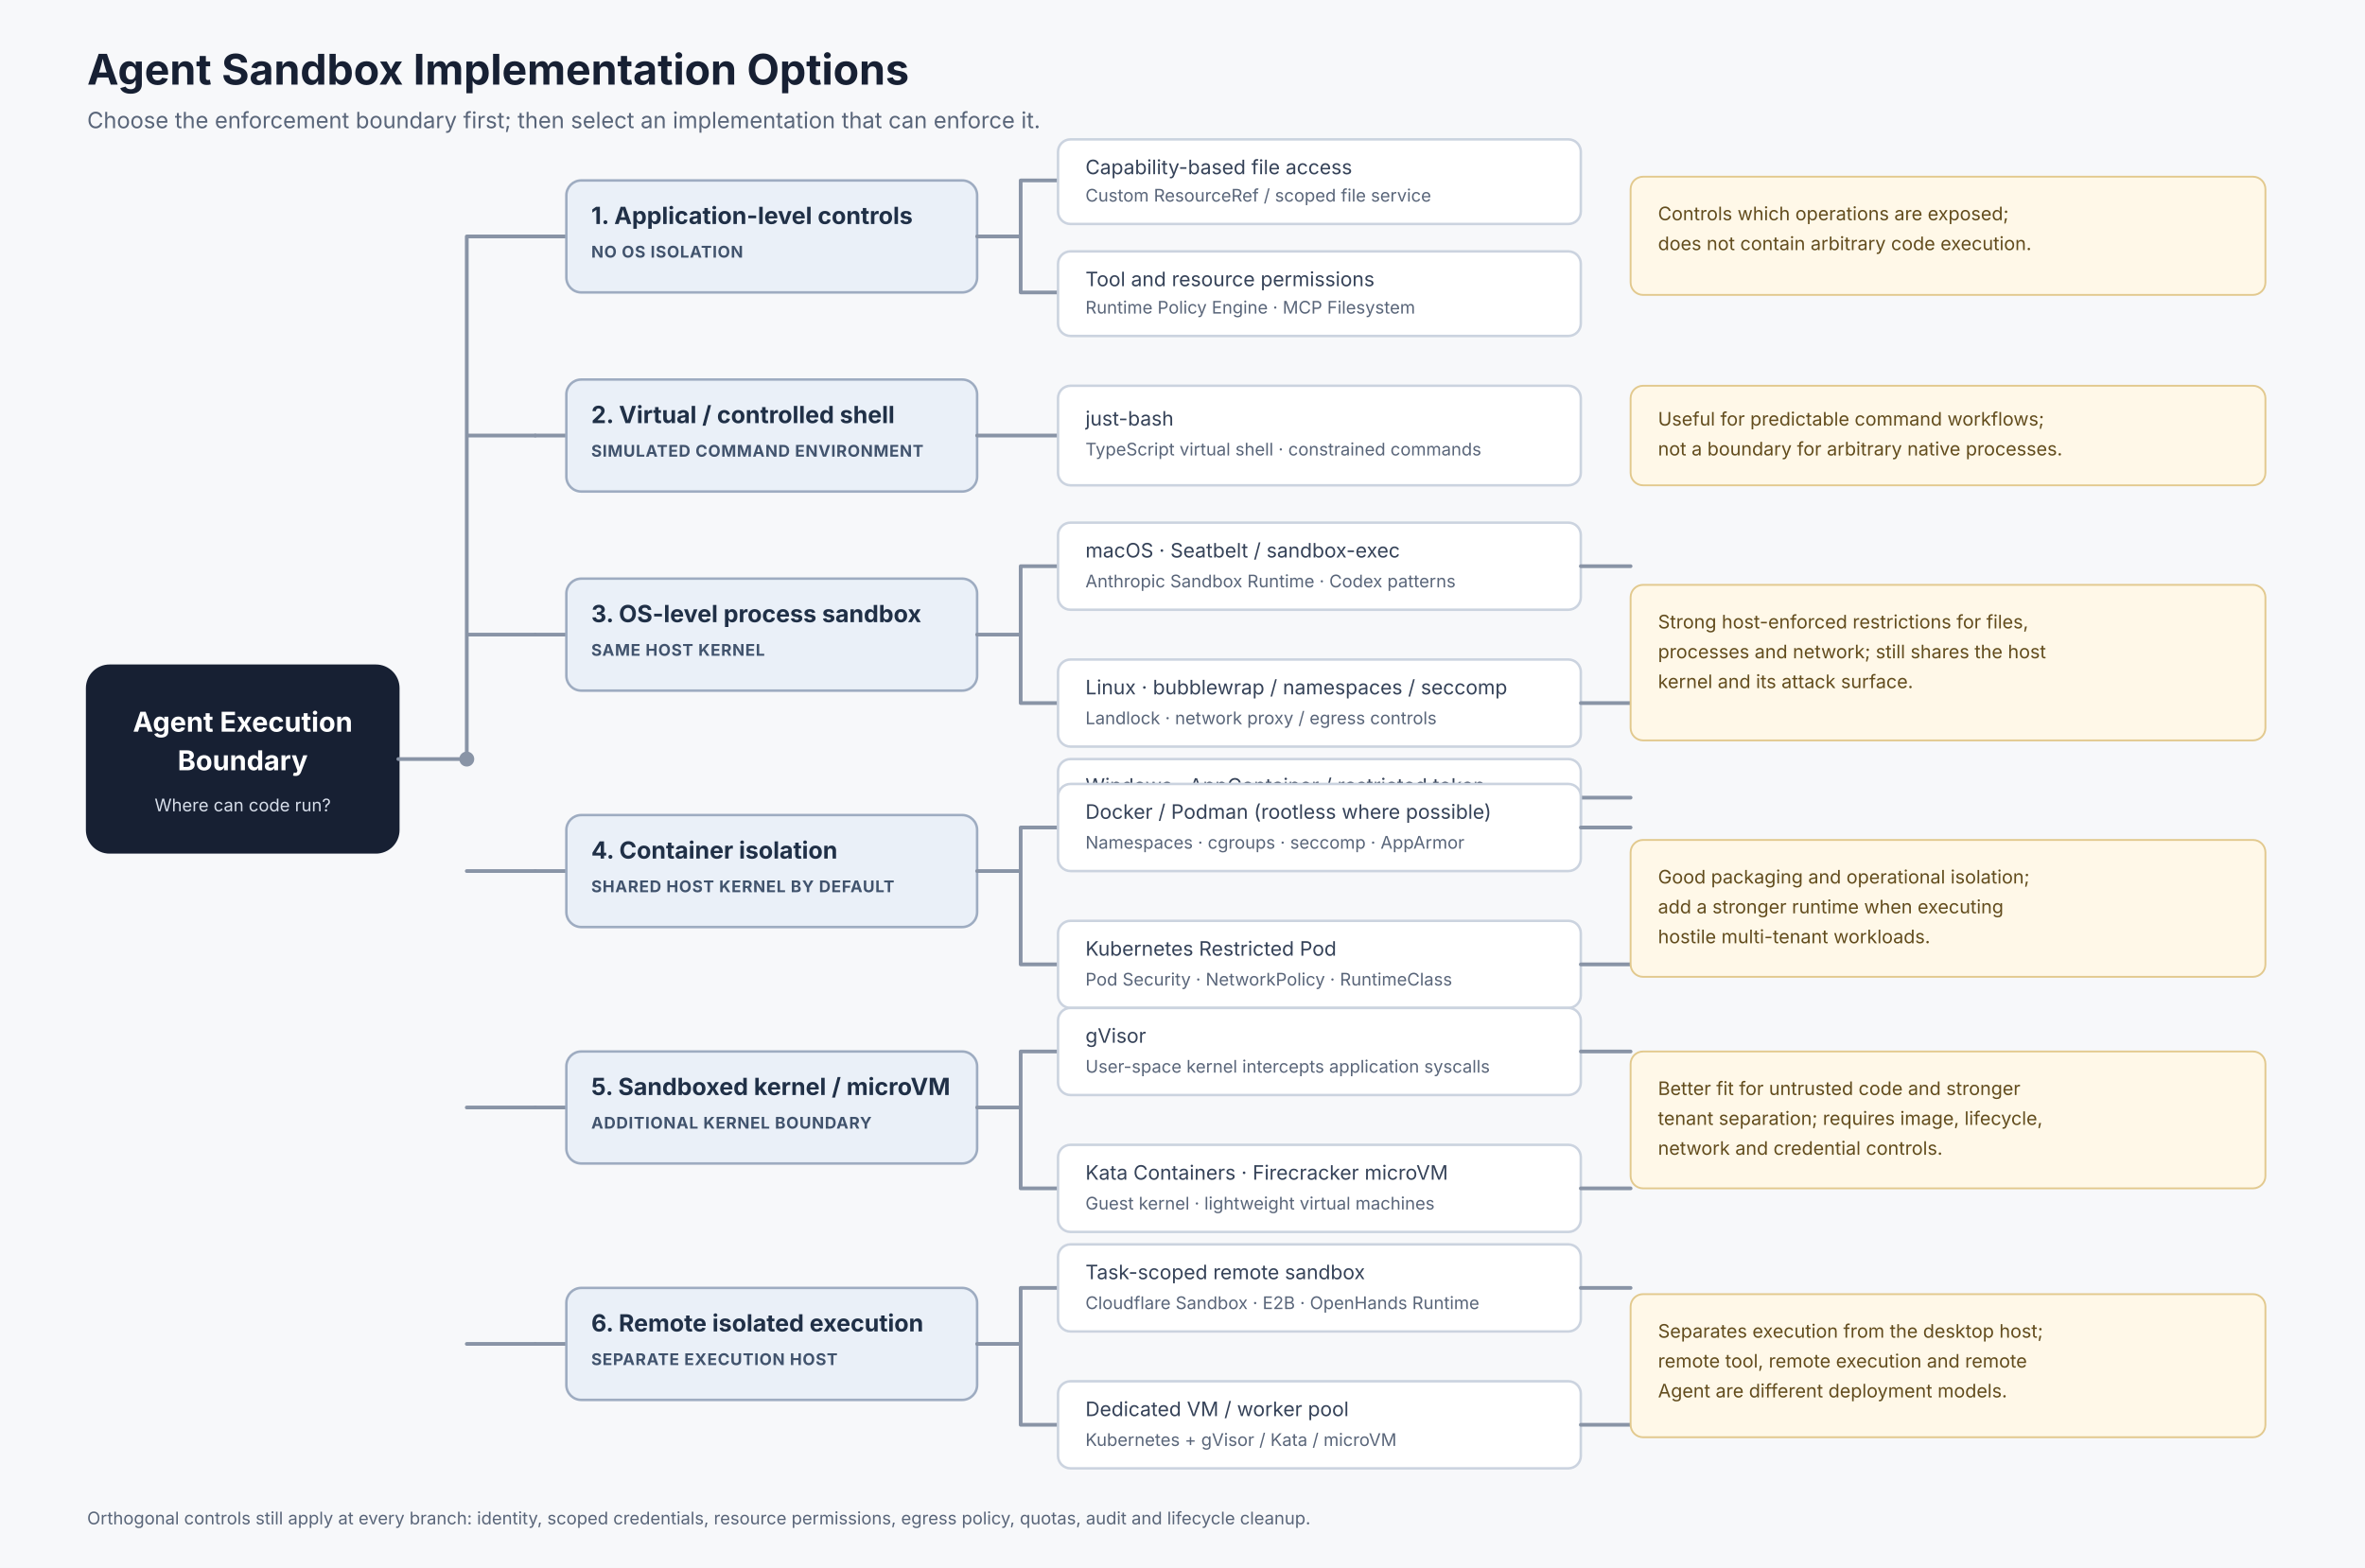
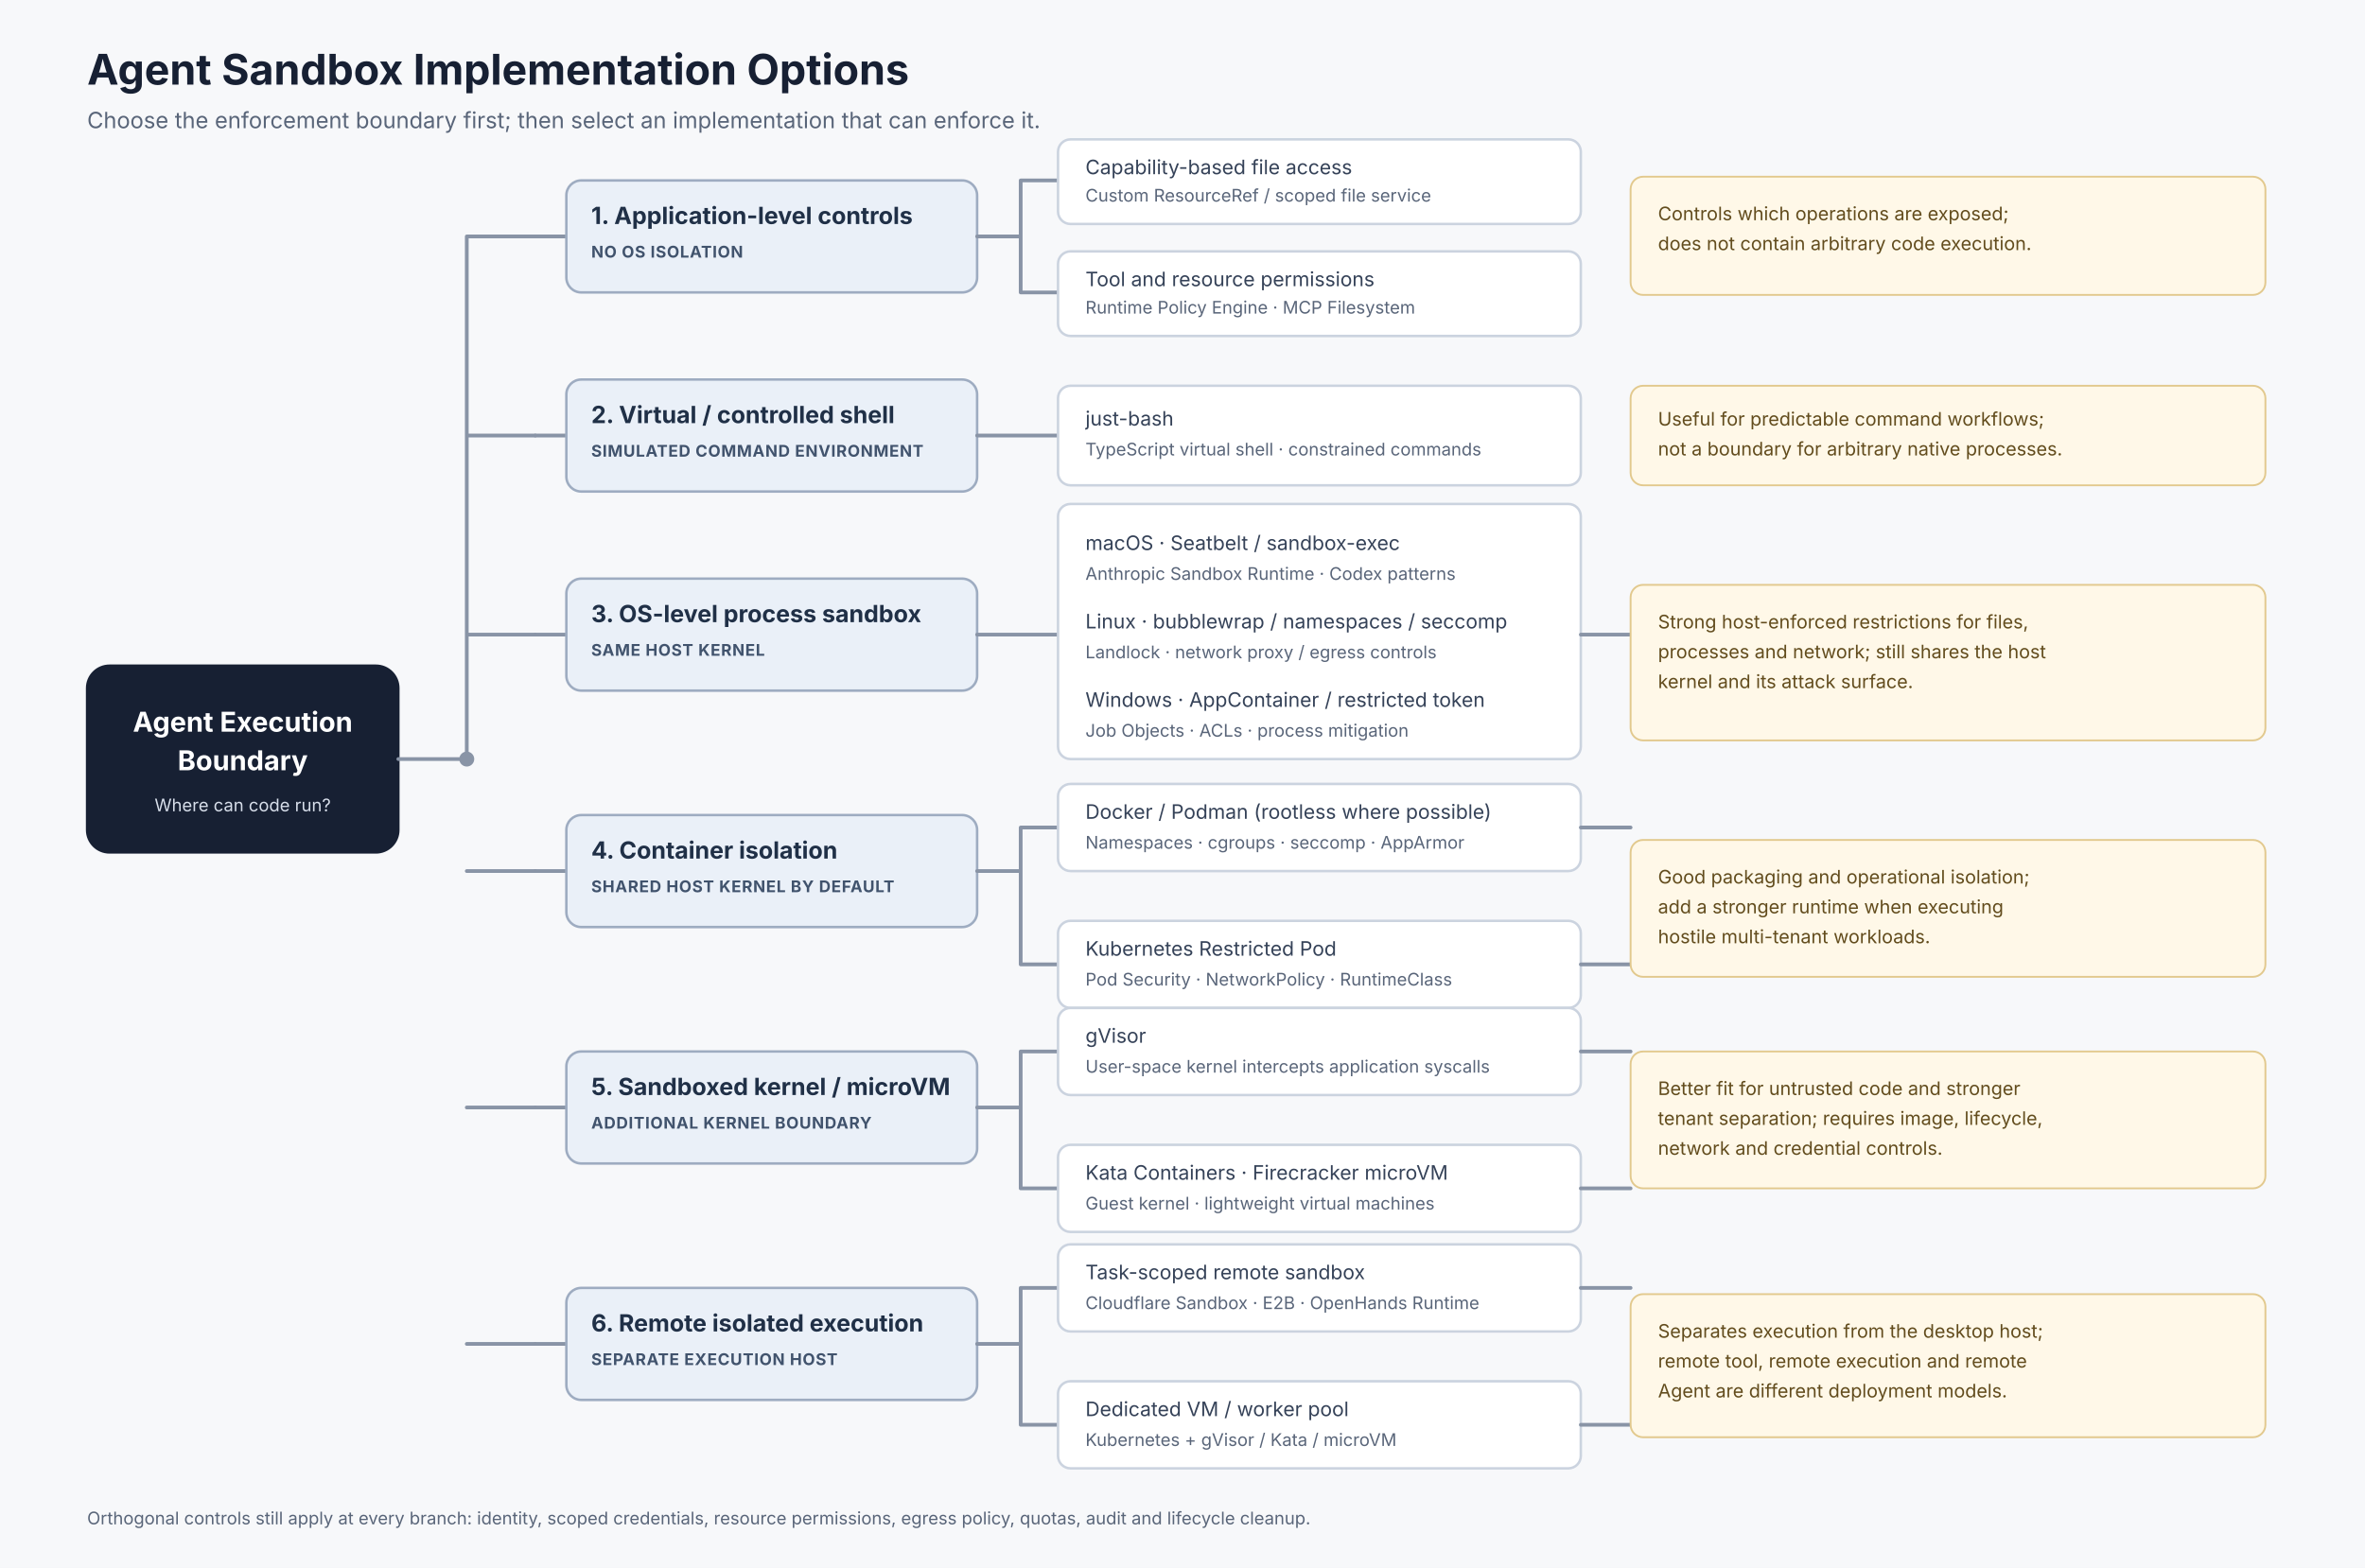
<svg xmlns="http://www.w3.org/2000/svg" width="1900" height="1260" viewBox="0 0 1900 1260" role="img" aria-labelledby="title desc">
  <defs>
    <style>
    .bg{fill:#f7f8fa}.title{font:700 34px Inter,Arial,sans-serif;fill:#172033}.subtitle{font:18px Inter,Arial,sans-serif;fill:#596579}
    .root{fill:#172033;stroke:#172033;stroke-width:2}.rootText{font:700 22px Inter,Arial,sans-serif;fill:#fff}
    .branch{fill:none;stroke:#8994a6;stroke-width:3;stroke-linecap:round;stroke-linejoin:round}
    .node{fill:#fff;stroke:#cbd3df;stroke-width:2}.head{fill:#eaf0f8;stroke:#9eacc1;stroke-width:2}
    .headText{font:700 19px Inter,Arial,sans-serif;fill:#203047}.body{font:16px Inter,Arial,sans-serif;fill:#354258}
    .small{font:14px Inter,Arial,sans-serif;fill:#596579}.tag{font:700 13px Inter,Arial,sans-serif;fill:#41536d;letter-spacing:.5px}
    .note{fill:#fff8e8;stroke:#e2c98e;stroke-width:1.5}.noteText{font:15px Inter,Arial,sans-serif;fill:#624c1d}
  </style>
  </defs>
  <rect class="bg" width="1900" height="1260" />
  <text class="title" x="70" y="68">Agent Sandbox Implementation Options</text>
  <text class="subtitle" x="70" y="103">Choose the enforcement boundary first; then select an implementation that can enforce it.</text>
  <rect class="root" x="70" y="535" width="250" height="150" rx="18" />
  <text class="rootText" x="195" y="588" text-anchor="middle">Agent Execution</text>
  <text class="rootText" x="195" y="619" text-anchor="middle">Boundary</text>
  <text x="195" y="652" text-anchor="middle" style="font:14px Inter,Arial,sans-serif;fill:#d7deea">Where can code run?</text>
  <path class="branch" d="M320 610 H375 V190 H430 M375 350 H430 M375 510 H430 M375 700 H430 M375 890 H430 M375 1080 H430" />
  <circle cx="375" cy="610" r="6" fill="#8994a6" />
  <path class="branch" d="M430 190 H455" />
  <rect class="head" x="455" y="145" width="330" height="90" rx="12" />
  <text class="headText" x="475" y="180">1. Application-level controls</text>
  <text class="tag" x="475" y="207">NO OS ISOLATION</text>
  <path class="branch" d="M785 190 H820 V145 H850 M820 190 V235 H850" />
  <rect class="node" x="850" y="112" width="420" height="68" rx="10" />
  <text class="body" x="872" y="140">Capability-based file access</text>
  <text class="small" x="872" y="162">Custom ResourceRef / scoped file service</text>
  <rect class="node" x="850" y="202" width="420" height="68" rx="10" />
  <text class="body" x="872" y="230">Tool and resource permissions</text>
  <text class="small" x="872" y="252">Runtime Policy Engine · MCP Filesystem</text>
  <rect class="note" x="1310" y="142" width="510" height="95" rx="10" />
  <text class="noteText" x="1332" y="177">Controls which operations are exposed;</text>
  <text class="noteText" x="1332" y="201">does not contain arbitrary code execution.</text>
  <path class="branch" d="M430 350 H455" />
  <rect class="head" x="455" y="305" width="330" height="90" rx="12" />
  <text class="headText" x="475" y="340">2. Virtual / controlled shell</text>
  <text class="tag" x="475" y="367">SIMULATED COMMAND ENVIRONMENT</text>
  <path class="branch" d="M785 350 H850" />
  <rect class="node" x="850" y="310" width="420" height="80" rx="10" />
  <text class="body" x="872" y="342">just-bash</text>
  <text class="small" x="872" y="366">TypeScript virtual shell · constrained commands</text>
  <rect class="note" x="1310" y="310" width="510" height="80" rx="10" />
  <text class="noteText" x="1332" y="342">Useful for predictable command workflows;</text>
  <text class="noteText" x="1332" y="366">not a boundary for arbitrary native processes.</text>
  <path class="branch" d="M430 510 H455" />
  <rect class="head" x="455" y="465" width="330" height="90" rx="12" />
  <text class="headText" x="475" y="500">3. OS-level process sandbox</text>
  <text class="tag" x="475" y="527">SAME HOST KERNEL</text>
-   <path class="branch" d="M785 510 H820 V455 H850 M820 510 V565 H850" />
-   <rect class="node" x="850" y="420" width="420" height="70" rx="10" />
-   <text class="body" x="872" y="448">macOS · Seatbelt / sandbox-exec</text>
-   <text class="small" x="872" y="472">Anthropic Sandbox Runtime · Codex patterns</text>
-   <rect class="node" x="850" y="530" width="420" height="70" rx="10" />
-   <text class="body" x="872" y="558">Linux · bubblewrap / namespaces / seccomp</text>
-   <text class="small" x="872" y="582">Landlock · network proxy / egress controls</text>
-   <rect class="node" x="850" y="610" width="420" height="62" rx="10" />
-   <text class="body" x="872" y="637">Windows · AppContainer / restricted token</text>
-   <text class="small" x="872" y="658">Job Objects · ACLs · process mitigation</text>
-   <path class="branch" d="M1270 455 H1310 M1270 565 H1310 M1270 641 H1310" />
+   <path class="branch" d="M785 510 H850" />
+   <rect class="node" x="850" y="405" width="420" height="205" rx="10" />
+   <text class="body" x="872" y="442">macOS · Seatbelt / sandbox-exec</text>
+   <text class="small" x="872" y="466">Anthropic Sandbox Runtime · Codex patterns</text>
+   <text class="body" x="872" y="505">Linux · bubblewrap / namespaces / seccomp</text>
+   <text class="small" x="872" y="529">Landlock · network proxy / egress controls</text>
+   <text class="body" x="872" y="568">Windows · AppContainer / restricted token</text>
+   <text class="small" x="872" y="592">Job Objects · ACLs · process mitigation</text>
+   <path class="branch" d="M1270 510 H1310" />
  <rect class="note" x="1310" y="470" width="510" height="125" rx="10" />
  <text class="noteText" x="1332" y="505">Strong host-enforced restrictions for files,</text>
  <text class="noteText" x="1332" y="529">processes and network; still shares the host</text>
  <text class="noteText" x="1332" y="553">kernel and its attack surface.</text>
  <path class="branch" d="M430 700 H455" />
  <rect class="head" x="455" y="655" width="330" height="90" rx="12" />
  <text class="headText" x="475" y="690">4. Container isolation</text>
  <text class="tag" x="475" y="717">SHARED HOST KERNEL BY DEFAULT</text>
  <path class="branch" d="M785 700 H820 V665 H850 M820 700 V775 H850" />
  <rect class="node" x="850" y="630" width="420" height="70" rx="10" />
  <text class="body" x="872" y="658">Docker / Podman (rootless where possible)</text>
  <text class="small" x="872" y="682">Namespaces · cgroups · seccomp · AppArmor</text>
  <rect class="node" x="850" y="740" width="420" height="70" rx="10" />
  <text class="body" x="872" y="768">Kubernetes Restricted Pod</text>
  <text class="small" x="872" y="792">Pod Security · NetworkPolicy · RuntimeClass</text>
  <path class="branch" d="M1270 665 H1310 M1270 775 H1310" />
  <rect class="note" x="1310" y="675" width="510" height="110" rx="10" />
  <text class="noteText" x="1332" y="710">Good packaging and operational isolation;</text>
  <text class="noteText" x="1332" y="734">add a stronger runtime when executing</text>
  <text class="noteText" x="1332" y="758">hostile multi-tenant workloads.</text>
  <path class="branch" d="M430 890 H455" />
  <rect class="head" x="455" y="845" width="330" height="90" rx="12" />
  <text class="headText" x="475" y="880">5. Sandboxed kernel / microVM</text>
  <text class="tag" x="475" y="907">ADDITIONAL KERNEL BOUNDARY</text>
  <path class="branch" d="M785 890 H820 V845 H850 M820 890 V955 H850" />
  <rect class="node" x="850" y="810" width="420" height="70" rx="10" />
  <text class="body" x="872" y="838">gVisor</text>
  <text class="small" x="872" y="862">User-space kernel intercepts application syscalls</text>
  <rect class="node" x="850" y="920" width="420" height="70" rx="10" />
  <text class="body" x="872" y="948">Kata Containers · Firecracker microVM</text>
  <text class="small" x="872" y="972">Guest kernel · lightweight virtual machines</text>
  <path class="branch" d="M1270 845 H1310 M1270 955 H1310" />
  <rect class="note" x="1310" y="845" width="510" height="110" rx="10" />
  <text class="noteText" x="1332" y="880">Better fit for untrusted code and stronger</text>
  <text class="noteText" x="1332" y="904">tenant separation; requires image, lifecycle,</text>
  <text class="noteText" x="1332" y="928">network and credential controls.</text>
  <path class="branch" d="M430 1080 H455" />
  <rect class="head" x="455" y="1035" width="330" height="90" rx="12" />
  <text class="headText" x="475" y="1070">6. Remote isolated execution</text>
  <text class="tag" x="475" y="1097">SEPARATE EXECUTION HOST</text>
  <path class="branch" d="M785 1080 H820 V1035 H850 M820 1080 V1145 H850" />
  <rect class="node" x="850" y="1000" width="420" height="70" rx="10" />
  <text class="body" x="872" y="1028">Task-scoped remote sandbox</text>
  <text class="small" x="872" y="1052">Cloudflare Sandbox · E2B · OpenHands Runtime</text>
  <rect class="node" x="850" y="1110" width="420" height="70" rx="10" />
  <text class="body" x="872" y="1138">Dedicated VM / worker pool</text>
  <text class="small" x="872" y="1162">Kubernetes + gVisor / Kata / microVM</text>
  <path class="branch" d="M1270 1035 H1310 M1270 1145 H1310" />
  <rect class="note" x="1310" y="1040" width="510" height="115" rx="10" />
  <text class="noteText" x="1332" y="1075">Separates execution from the desktop host;</text>
  <text class="noteText" x="1332" y="1099">remote tool, remote execution and remote</text>
  <text class="noteText" x="1332" y="1123">Agent are different deployment models.</text>
  <text class="small" x="70" y="1225">Orthogonal controls still apply at every branch: identity, scoped credentials, resource permissions, egress policy, quotas, audit and lifecycle cleanup.</text>
</svg>
